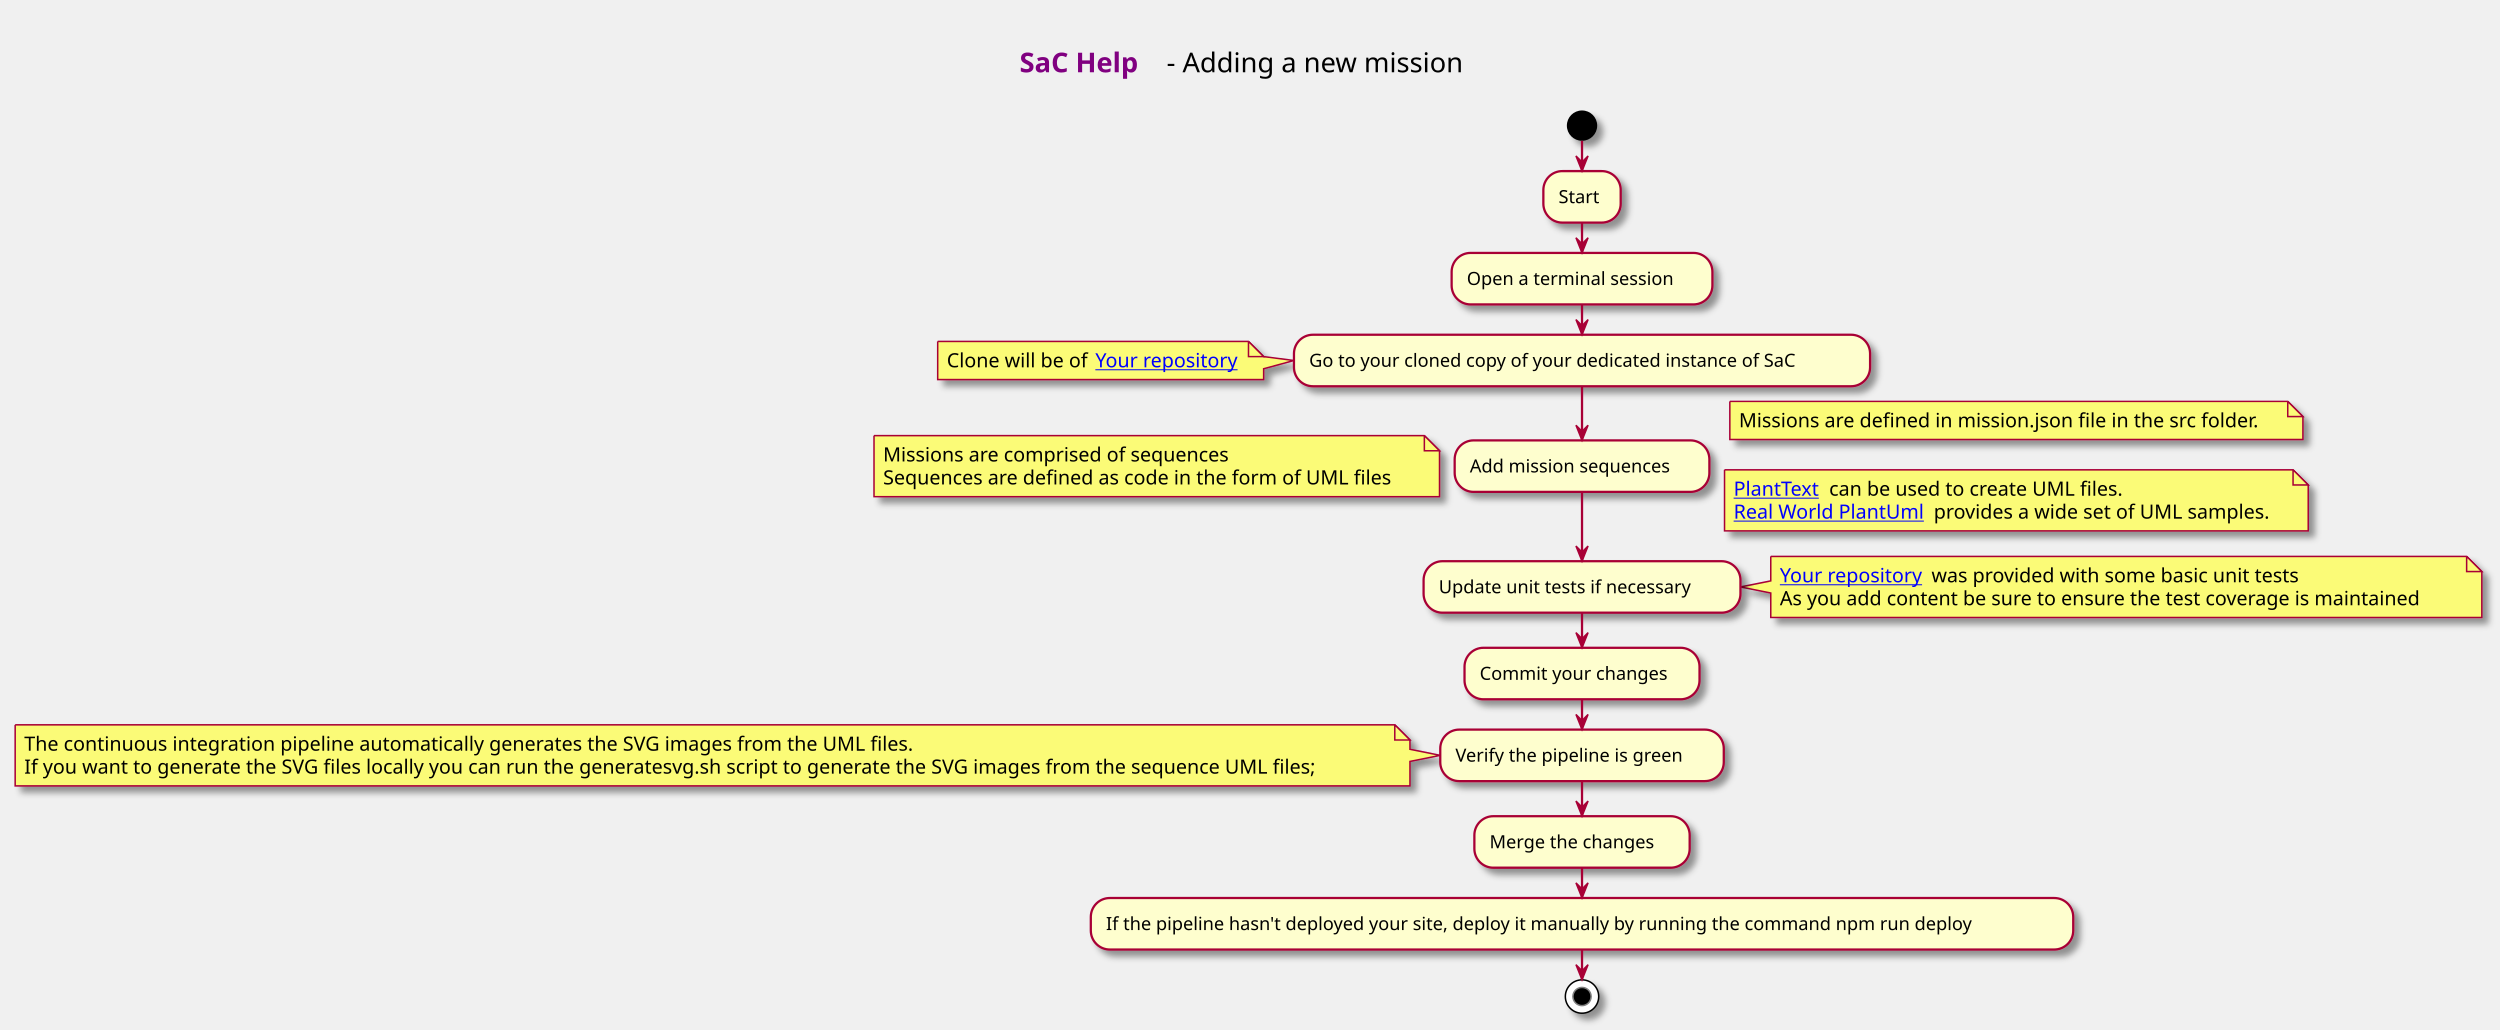
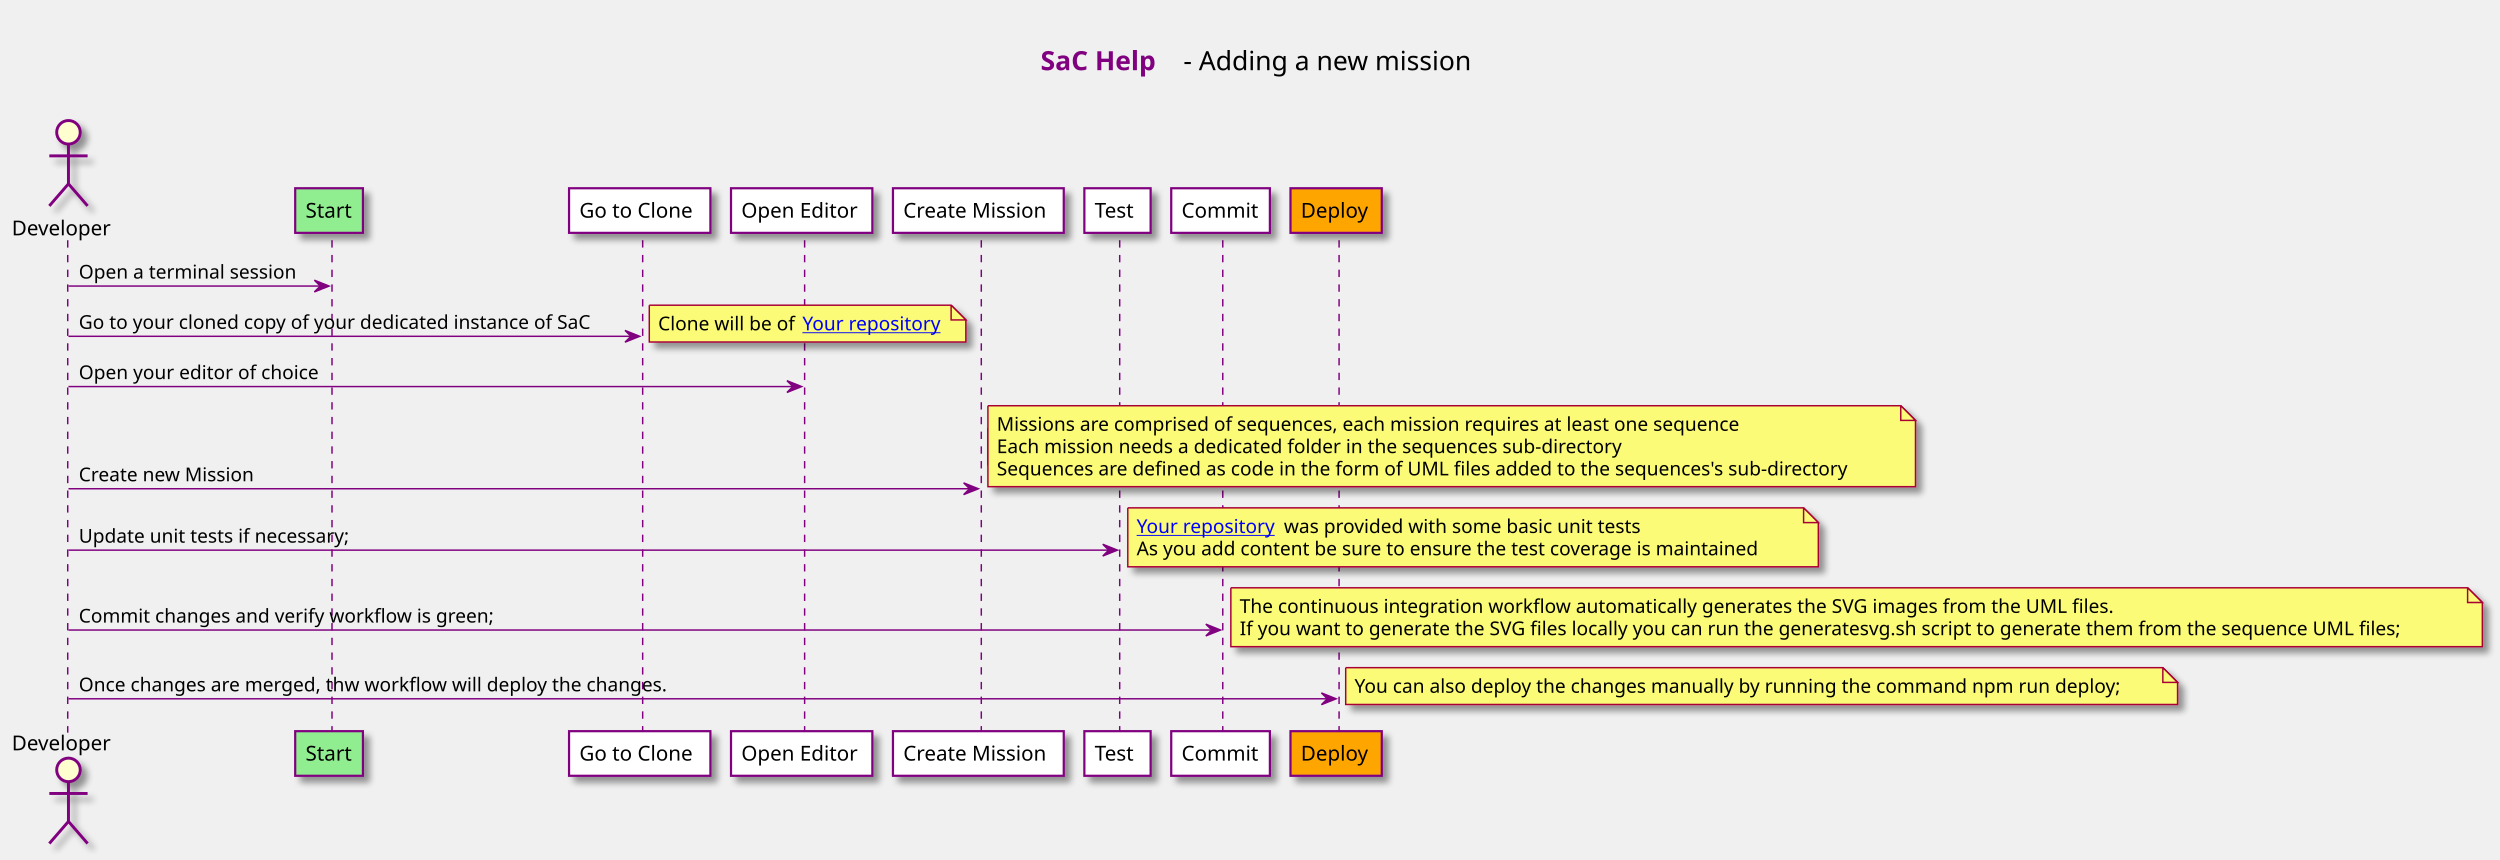
- <svg xmlns="http://www.w3.org/2000/svg" xmlns:xlink="http://www.w3.org/1999/xlink" contentScriptType="application/ecmascript" contentStyleType="text/css" height="679px" preserveAspectRatio="none" style="width:1649px;height:679px;" version="1.1" viewBox="0 0 1649 679" width="1649px" zoomAndPan="magnify">
+ <svg xmlns="http://www.w3.org/2000/svg" xmlns:xlink="http://www.w3.org/1999/xlink" contentScriptType="application/ecmascript" contentStyleType="text/css" height="584px" preserveAspectRatio="none" style="width:1698px;height:584px;" version="1.1" viewBox="0 0 1698 584" width="1698px" zoomAndPan="magnify">
  <defs>
-     <filter height="300%" id="f1kx22qoq9hqbr" width="300%" x="-1" y="-1">
+     <filter height="300%" id="f1ebj6ze0dr60r" width="300%" x="-1" y="-1">
      <feGaussianBlur result="blurOut" stdDeviation="2.0" />
      <feColorMatrix in="blurOut" result="blurOut2" type="matrix" values="0 0 0 0 0 0 0 0 0 0 0 0 0 0 0 0 0 0 .4 0" />
      <feOffset dx="4.0" dy="4.0" in="blurOut2" result="blurOut3" />
      <feBlend in="SourceGraphic" in2="blurOut3" mode="normal" />
    </filter>
  </defs>
  <g>
-     <text fill="#000000" font-family="sans-serif" font-size="18" lengthAdjust="spacingAndGlyphs" textLength="0" x="826.5" y="26.708" />
-     <text fill="#800080" font-family="sans-serif" font-size="18" font-weight="bold" lengthAdjust="spacingAndGlyphs" textLength="91" x="672.5" y="47.661">SaC Help</text>
-     <text fill="#000000" font-family="sans-serif" font-size="18" lengthAdjust="spacingAndGlyphs" textLength="205" x="769.5" y="47.661">- Adding a new mission</text>
-     <text fill="#000000" font-family="sans-serif" font-size="18" lengthAdjust="spacingAndGlyphs" textLength="0" x="826.5" y="68.614" />
-     <ellipse cx="1043.5" cy="82.859" fill="#000000" filter="url(#f1kx22qoq9hqbr)" rx="10" ry="10" style="stroke: none; stroke-width: 1.0;" />
-     <rect fill="#FEFECE" filter="url(#f1kx22qoq9hqbr)" height="33.969" rx="12.5" ry="12.5" style="stroke: #A80036; stroke-width: 1.5;" width="51" x="1018" y="112.859" />
-     <text fill="#000000" font-family="sans-serif" font-size="12" lengthAdjust="spacingAndGlyphs" textLength="31" x="1028" y="133.998">Start</text>
-     <rect fill="#FEFECE" filter="url(#f1kx22qoq9hqbr)" height="33.969" rx="12.5" ry="12.5" style="stroke: #A80036; stroke-width: 1.5;" width="172" x="957.5" y="166.828" />
-     <text fill="#000000" font-family="sans-serif" font-size="12" lengthAdjust="spacingAndGlyphs" textLength="152" x="967.5" y="187.967">Open a terminal session</text>
-     <path d="M618.5,225.215 L618.5,250.348 A0,0 0 0 0 618.5,250.348 L833.5,250.348 A0,0 0 0 0 833.5,250.348 L833.5,243.215 L853.5,237.781 L833.5,235.215 L833.5,235.215 L823.5,225.215 L618.5,225.215 A0,0 0 0 0 618.5,225.215 " fill="#FBFB77" filter="url(#f1kx22qoq9hqbr)" style="stroke: #A80036; stroke-width: 1.0;" />
-     <path d="M823.5,225.215 L823.5,235.215 L833.5,235.215 L823.5,225.215 " fill="#FBFB77" style="stroke: #A80036; stroke-width: 1.0;" />
-     <text fill="#000000" font-family="sans-serif" font-size="13" lengthAdjust="spacingAndGlyphs" textLength="94" x="624.5" y="242.282">Clone will be of</text>
+     <text fill="#000000" font-family="sans-serif" font-size="18" lengthAdjust="spacingAndGlyphs" textLength="0" x="860.75" y="26.708" />
+     <text fill="#800080" font-family="sans-serif" font-size="18" font-weight="bold" lengthAdjust="spacingAndGlyphs" textLength="91" x="706.75" y="47.661">SaC Help</text>
+     <text fill="#000000" font-family="sans-serif" font-size="18" lengthAdjust="spacingAndGlyphs" textLength="205" x="803.75" y="47.661">- Adding a new mission</text>
+     <text fill="#000000" font-family="sans-serif" font-size="18" lengthAdjust="spacingAndGlyphs" textLength="0" x="860.75" y="68.614" />
+     <line style="stroke: #800080; stroke-width: 1.0; stroke-dasharray: 5.0,5.0;" x1="46" x2="46" y1="163.156" y2="497.617" />
+     <line style="stroke: #800080; stroke-width: 1.0; stroke-dasharray: 5.0,5.0;" x1="225.5" x2="225.5" y1="163.156" y2="497.617" />
+     <line style="stroke: #800080; stroke-width: 1.0; stroke-dasharray: 5.0,5.0;" x1="436.5" x2="436.5" y1="163.156" y2="497.617" />
+     <line style="stroke: #800080; stroke-width: 1.0; stroke-dasharray: 5.0,5.0;" x1="546.5" x2="546.5" y1="163.156" y2="497.617" />
+     <line style="stroke: #800080; stroke-width: 1.0; stroke-dasharray: 5.0,5.0;" x1="666.5" x2="666.5" y1="163.156" y2="497.617" />
+     <line style="stroke: #800080; stroke-width: 1.0; stroke-dasharray: 5.0,5.0;" x1="760.5" x2="760.5" y1="163.156" y2="497.617" />
+     <line style="stroke: #800080; stroke-width: 1.0; stroke-dasharray: 5.0,5.0;" x1="830.5" x2="830.5" y1="163.156" y2="497.617" />
+     <line style="stroke: #800080; stroke-width: 1.0; stroke-dasharray: 5.0,5.0;" x1="909.5" x2="909.5" y1="163.156" y2="497.617" />
+     <text fill="#000000" font-family="sans-serif" font-size="14" lengthAdjust="spacingAndGlyphs" textLength="71" x="8" y="159.855">Developer</text>
+     <ellipse cx="46.5" cy="89.859" fill="#FEFECE" filter="url(#f1ebj6ze0dr60r)" rx="8" ry="8" style="stroke: #800080; stroke-width: 2.0;" />
+     <path d="M46.5,97.859 L46.5,124.859 M33.5,105.859 L59.5,105.859 M46.5,124.859 L33.5,139.859 M46.5,124.859 L59.5,139.859 " fill="none" filter="url(#f1ebj6ze0dr60r)" style="stroke: #800080; stroke-width: 2.0;" />
+     <text fill="#000000" font-family="sans-serif" font-size="14" lengthAdjust="spacingAndGlyphs" textLength="71" x="8" y="509.612">Developer</text>
+     <ellipse cx="46.5" cy="522.914" fill="#FEFECE" filter="url(#f1ebj6ze0dr60r)" rx="8" ry="8" style="stroke: #800080; stroke-width: 2.0;" />
+     <path d="M46.5,530.914 L46.5,557.914 M33.5,538.914 L59.5,538.914 M46.5,557.914 L33.5,572.914 M46.5,557.914 L59.5,572.914 " fill="none" filter="url(#f1ebj6ze0dr60r)" style="stroke: #800080; stroke-width: 2.0;" />
+     <rect fill="#90EE90" filter="url(#f1ebj6ze0dr60r)" height="30.297" style="stroke: #800080; stroke-width: 1.5;" width="46" x="200.5" y="127.859" />
+     <text fill="#000000" font-family="sans-serif" font-size="14" lengthAdjust="spacingAndGlyphs" textLength="32" x="207.5" y="147.855">Start</text>
+     <rect fill="#90EE90" filter="url(#f1ebj6ze0dr60r)" height="30.297" style="stroke: #800080; stroke-width: 1.5;" width="46" x="200.5" y="496.617" />
+     <text fill="#000000" font-family="sans-serif" font-size="14" lengthAdjust="spacingAndGlyphs" textLength="32" x="207.5" y="516.612">Start</text>
+     <rect fill="#FFFFFF" filter="url(#f1ebj6ze0dr60r)" height="30.297" style="stroke: #800080; stroke-width: 1.5;" width="96" x="386.5" y="127.859" />
+     <text fill="#000000" font-family="sans-serif" font-size="14" lengthAdjust="spacingAndGlyphs" textLength="82" x="393.5" y="147.855">Go to Clone</text>
+     <rect fill="#FFFFFF" filter="url(#f1ebj6ze0dr60r)" height="30.297" style="stroke: #800080; stroke-width: 1.5;" width="96" x="386.5" y="496.617" />
+     <text fill="#000000" font-family="sans-serif" font-size="14" lengthAdjust="spacingAndGlyphs" textLength="82" x="393.5" y="516.612">Go to Clone</text>
+     <rect fill="#FFFFFF" filter="url(#f1ebj6ze0dr60r)" height="30.297" style="stroke: #800080; stroke-width: 1.5;" width="96" x="496.5" y="127.859" />
+     <text fill="#000000" font-family="sans-serif" font-size="14" lengthAdjust="spacingAndGlyphs" textLength="82" x="503.5" y="147.855">Open Editor</text>
+     <rect fill="#FFFFFF" filter="url(#f1ebj6ze0dr60r)" height="30.297" style="stroke: #800080; stroke-width: 1.5;" width="96" x="496.5" y="496.617" />
+     <text fill="#000000" font-family="sans-serif" font-size="14" lengthAdjust="spacingAndGlyphs" textLength="82" x="503.5" y="516.612">Open Editor</text>
+     <rect fill="#FFFFFF" filter="url(#f1ebj6ze0dr60r)" height="30.297" style="stroke: #800080; stroke-width: 1.5;" width="116" x="606.5" y="127.859" />
+     <text fill="#000000" font-family="sans-serif" font-size="14" lengthAdjust="spacingAndGlyphs" textLength="102" x="613.5" y="147.855">Create Mission</text>
+     <rect fill="#FFFFFF" filter="url(#f1ebj6ze0dr60r)" height="30.297" style="stroke: #800080; stroke-width: 1.5;" width="116" x="606.5" y="496.617" />
+     <text fill="#000000" font-family="sans-serif" font-size="14" lengthAdjust="spacingAndGlyphs" textLength="102" x="613.5" y="516.612">Create Mission</text>
+     <rect fill="#FFFFFF" filter="url(#f1ebj6ze0dr60r)" height="30.297" style="stroke: #800080; stroke-width: 1.5;" width="45" x="736.5" y="127.859" />
+     <text fill="#000000" font-family="sans-serif" font-size="14" lengthAdjust="spacingAndGlyphs" textLength="31" x="743.5" y="147.855">Test</text>
+     <rect fill="#FFFFFF" filter="url(#f1ebj6ze0dr60r)" height="30.297" style="stroke: #800080; stroke-width: 1.5;" width="45" x="736.5" y="496.617" />
+     <text fill="#000000" font-family="sans-serif" font-size="14" lengthAdjust="spacingAndGlyphs" textLength="31" x="743.5" y="516.612">Test</text>
+     <rect fill="#FFFFFF" filter="url(#f1ebj6ze0dr60r)" height="30.297" style="stroke: #800080; stroke-width: 1.5;" width="67" x="795.5" y="127.859" />
+     <text fill="#000000" font-family="sans-serif" font-size="14" lengthAdjust="spacingAndGlyphs" textLength="53" x="802.5" y="147.855">Commit</text>
+     <rect fill="#FFFFFF" filter="url(#f1ebj6ze0dr60r)" height="30.297" style="stroke: #800080; stroke-width: 1.5;" width="67" x="795.5" y="496.617" />
+     <text fill="#000000" font-family="sans-serif" font-size="14" lengthAdjust="spacingAndGlyphs" textLength="53" x="802.5" y="516.612">Commit</text>
+     <rect fill="#FFA500" filter="url(#f1ebj6ze0dr60r)" height="30.297" style="stroke: #800080; stroke-width: 1.5;" width="62" x="876.5" y="127.859" />
+     <text fill="#000000" font-family="sans-serif" font-size="14" lengthAdjust="spacingAndGlyphs" textLength="48" x="883.5" y="147.855">Deploy</text>
+     <rect fill="#FFA500" filter="url(#f1ebj6ze0dr60r)" height="30.297" style="stroke: #800080; stroke-width: 1.5;" width="62" x="876.5" y="496.617" />
+     <text fill="#000000" font-family="sans-serif" font-size="14" lengthAdjust="spacingAndGlyphs" textLength="48" x="883.5" y="516.612">Deploy</text>
+     <polygon fill="#800080" points="213.5,190.289,223.5,194.289,213.5,198.289,217.5,194.289" style="stroke: #800080; stroke-width: 1.0;" />
+     <line style="stroke: #800080; stroke-width: 1.0;" x1="46.5" x2="219.5" y1="194.289" y2="194.289" />
+     <text fill="#000000" font-family="sans-serif" font-size="13" lengthAdjust="spacingAndGlyphs" textLength="155" x="53.5" y="189.223">Open a terminal session</text>
+     <polygon fill="#800080" points="424.5,224.422,434.5,228.422,424.5,232.422,428.5,228.422" style="stroke: #800080; stroke-width: 1.0;" />
+     <line style="stroke: #800080; stroke-width: 1.0;" x1="46.5" x2="430.5" y1="228.422" y2="228.422" />
+     <text fill="#000000" font-family="sans-serif" font-size="13" lengthAdjust="spacingAndGlyphs" textLength="366" x="53.5" y="223.356">Go to your cloned copy of your dedicated instance of SaC</text>
+     <path d="M441,207.289 L441,232.289 L656,232.289 L656,217.289 L646,207.289 L441,207.289 " fill="#FBFB77" filter="url(#f1ebj6ze0dr60r)" style="stroke: #A80036; stroke-width: 1.0;" />
+     <path d="M646,207.289 L646,217.289 L656,217.289 L646,207.289 " fill="#FBFB77" style="stroke: #A80036; stroke-width: 1.0;" />
+     <text fill="#000000" font-family="sans-serif" font-size="13" lengthAdjust="spacingAndGlyphs" textLength="94" x="447" y="224.356">Clone will be of</text>
    <a href="https://github.com/your_organization/your_repository" target="_top" title="Right click to open in a new window or a new tab" xlink:actuate="onRequest" xlink:href="https://github.com/your_organization/your_repository" xlink:show="new" xlink:title="Right click to open in a new window or a new tab" xlink:type="simple">
-       <text fill="#0000FF" font-family="sans-serif" font-size="13" lengthAdjust="spacingAndGlyphs" text-decoration="underline" textLength="96" x="722.5" y="242.282">Your repository</text>
+       <text fill="#0000FF" font-family="sans-serif" font-size="13" lengthAdjust="spacingAndGlyphs" text-decoration="underline" textLength="96" x="545" y="224.356">Your repository</text>
    </a>
-     <rect fill="#FEFECE" filter="url(#f1kx22qoq9hqbr)" height="33.969" rx="12.5" ry="12.5" style="stroke: #A80036; stroke-width: 1.5;" width="380" x="853.5" y="220.797" />
-     <text fill="#000000" font-family="sans-serif" font-size="12" lengthAdjust="spacingAndGlyphs" textLength="360" x="863.5" y="241.935">Go to your cloned copy of your dedicated instance of SaC</text>
-     <path d="M576.5,287.332 L576.5,327.598 L949.5,327.598 L949.5,297.332 L939.5,287.332 L576.5,287.332 " fill="#FBFB77" filter="url(#f1kx22qoq9hqbr)" style="stroke: #A80036; stroke-width: 1.0;" />
-     <path d="M939.5,287.332 L939.5,297.332 L949.5,297.332 L939.5,287.332 " fill="#FBFB77" style="stroke: #A80036; stroke-width: 1.0;" />
-     <text fill="#000000" font-family="sans-serif" font-size="13" lengthAdjust="spacingAndGlyphs" textLength="239" x="582.5" y="304.399">Missions are comprised of sequences</text>
-     <text fill="#000000" font-family="sans-serif" font-size="13" lengthAdjust="spacingAndGlyphs" textLength="352" x="582.5" y="319.532">Sequences are defined as code in the form of UML files</text>
-     <path d="M1141,264.766 L1141,289.898 L1519,289.898 L1519,274.766 L1509,264.766 L1141,264.766 " fill="#FBFB77" filter="url(#f1kx22qoq9hqbr)" style="stroke: #A80036; stroke-width: 1.0;" />
-     <path d="M1509,264.766 L1509,274.766 L1519,274.766 L1509,264.766 " fill="#FBFB77" style="stroke: #A80036; stroke-width: 1.0;" />
-     <text fill="#000000" font-family="sans-serif" font-size="13" lengthAdjust="spacingAndGlyphs" textLength="357" x="1147" y="281.832">Missions are defined in mission.json file in the src folder.</text>
-     <path d="M1137.5,309.898 L1137.5,350.164 L1522.5,350.164 L1522.5,319.898 L1512.5,309.898 L1137.5,309.898 " fill="#FBFB77" filter="url(#f1kx22qoq9hqbr)" style="stroke: #A80036; stroke-width: 1.0;" />
-     <path d="M1512.5,309.898 L1512.5,319.898 L1522.5,319.898 L1512.5,309.898 " fill="#FBFB77" style="stroke: #A80036; stroke-width: 1.0;" />
-     <a href="https://www.planttext.com/" target="_top" title="Right click to open PlantText in a new window or a new tab" xlink:actuate="onRequest" xlink:href="https://www.planttext.com/" xlink:show="new" xlink:title="Right click to open PlantText in a new window or a new tab" xlink:type="simple">
-       <text fill="#0000FF" font-family="sans-serif" font-size="13" lengthAdjust="spacingAndGlyphs" text-decoration="underline" textLength="59" x="1143.5" y="326.965">PlantText</text>
+     <polygon fill="#800080" points="534.5,258.555,544.5,262.555,534.5,266.555,538.5,262.555" style="stroke: #800080; stroke-width: 1.0;" />
+     <line style="stroke: #800080; stroke-width: 1.0;" x1="46.5" x2="540.5" y1="262.555" y2="262.555" />
+     <text fill="#000000" font-family="sans-serif" font-size="13" lengthAdjust="spacingAndGlyphs" textLength="168" x="53.5" y="257.489">Open your editor of choice</text>
+     <polygon fill="#800080" points="654.5,327.953,664.5,331.953,654.5,335.953,658.5,331.953" style="stroke: #800080; stroke-width: 1.0;" />
+     <line style="stroke: #800080; stroke-width: 1.0;" x1="46.5" x2="660.5" y1="331.953" y2="331.953" />
+     <text fill="#000000" font-family="sans-serif" font-size="13" lengthAdjust="spacingAndGlyphs" textLength="123" x="53.5" y="326.887">Create new Mission</text>
+     <path d="M671,290.688 L671,315.688 L1049,315.688 L1049,300.688 L1039,290.688 L671,290.688 " fill="#FBFB77" filter="url(#f1ebj6ze0dr60r)" style="stroke: #A80036; stroke-width: 1.0;" />
+     <path d="M1039,290.688 L1039,300.688 L1049,300.688 L1039,290.688 " fill="#FBFB77" style="stroke: #A80036; stroke-width: 1.0;" />
+     <text fill="#000000" font-family="sans-serif" font-size="13" lengthAdjust="spacingAndGlyphs" textLength="357" x="677" y="307.754">Missions are defined in mission.json file in the src folder.</text>
+     <path d="M671,275.555 L671,330.555 L1301,330.555 L1301,285.555 L1291,275.555 L671,275.555 " fill="#FBFB77" filter="url(#f1ebj6ze0dr60r)" style="stroke: #A80036; stroke-width: 1.0;" />
+     <path d="M1291,275.555 L1291,285.555 L1301,285.555 L1291,275.555 " fill="#FBFB77" style="stroke: #A80036; stroke-width: 1.0;" />
+     <text fill="#000000" font-family="sans-serif" font-size="13" lengthAdjust="spacingAndGlyphs" textLength="533" x="677" y="292.622">Missions are comprised of sequences, each mission requires at least one sequence</text>
+     <text fill="#000000" font-family="sans-serif" font-size="13" lengthAdjust="spacingAndGlyphs" textLength="447" x="677" y="307.754">Each mission needs a dedicated folder in the sequences sub-directory</text>
+     <text fill="#000000" font-family="sans-serif" font-size="13" lengthAdjust="spacingAndGlyphs" textLength="609" x="677" y="322.887">Sequences are defined as code in the form of UML files added to the sequences's sub-directory</text>
+     <polygon fill="#800080" points="749,369.652,759,373.652,749,377.652,753,373.652" style="stroke: #800080; stroke-width: 1.0;" />
+     <line style="stroke: #800080; stroke-width: 1.0;" x1="46.5" x2="755" y1="373.652" y2="373.652" />
+     <text fill="#000000" font-family="sans-serif" font-size="13" lengthAdjust="spacingAndGlyphs" textLength="195" x="53.5" y="368.586">Update unit tests if necessary;</text>
+     <path d="M766,344.953 L766,384.953 L1235,384.953 L1235,354.953 L1225,344.953 L766,344.953 " fill="#FBFB77" filter="url(#f1ebj6ze0dr60r)" style="stroke: #A80036; stroke-width: 1.0;" />
+     <path d="M1225,344.953 L1225,354.953 L1235,354.953 L1225,344.953 " fill="#FBFB77" style="stroke: #A80036; stroke-width: 1.0;" />
+     <a href="https://github.com/your_organization/your_repository" target="_top" title="Right click to open in a new window or a new tab" xlink:actuate="onRequest" xlink:href="https://github.com/your_organization/your_repository" xlink:show="new" xlink:title="Right click to open in a new window or a new tab" xlink:type="simple">
+       <text fill="#0000FF" font-family="sans-serif" font-size="13" lengthAdjust="spacingAndGlyphs" text-decoration="underline" textLength="96" x="772" y="362.02">Your repository</text>
    </a>
-     <text fill="#000000" font-family="sans-serif" font-size="13" lengthAdjust="spacingAndGlyphs" textLength="205" x="1206.5" y="326.965">can be used to create UML files.</text>
-     <a href="https://real-world-plantuml.com" target="_top" title="Right click to open Real World PlantUml in a new window or a new tab" xlink:actuate="onRequest" xlink:href="https://real-world-plantuml.com" xlink:show="new" xlink:title="Right click to open Real World PlantUml in a new window or a new tab" xlink:type="simple">
-       <text fill="#0000FF" font-family="sans-serif" font-size="13" lengthAdjust="spacingAndGlyphs" text-decoration="underline" textLength="128" x="1143.5" y="342.098">Real World PlantUml</text>
-     </a>
-     <text fill="#000000" font-family="sans-serif" font-size="13" lengthAdjust="spacingAndGlyphs" textLength="232" x="1275.5" y="342.098">provides a wide set of UML samples.</text>
-     <rect fill="#FEFECE" filter="url(#f1kx22qoq9hqbr)" height="33.969" rx="12.5" ry="12.5" style="stroke: #A80036; stroke-width: 1.5;" width="168" x="959.5" y="290.481" />
-     <text fill="#000000" font-family="sans-serif" font-size="12" lengthAdjust="spacingAndGlyphs" textLength="148" x="969.5" y="311.619">Add mission sequences</text>
-     <path d="M1168,367.016 L1168,383.148 L1148,387.148 L1168,391.148 L1168,407.281 A0,0 0 0 0 1168,407.281 L1637,407.281 A0,0 0 0 0 1637,407.281 L1637,377.016 L1627,367.016 L1168,367.016 A0,0 0 0 0 1168,367.016 " fill="#FBFB77" filter="url(#f1kx22qoq9hqbr)" style="stroke: #A80036; stroke-width: 1.0;" />
-     <path d="M1627,367.016 L1627,377.016 L1637,377.016 L1627,367.016 " fill="#FBFB77" style="stroke: #A80036; stroke-width: 1.0;" />
-     <a href="https://github.com/your_organization/your_repository" target="_top" title="Right click to open in a new window or a new tab" xlink:actuate="onRequest" xlink:href="https://github.com/your_organization/your_repository" xlink:show="new" xlink:title="Right click to open in a new window or a new tab" xlink:type="simple">
-       <text fill="#0000FF" font-family="sans-serif" font-size="13" lengthAdjust="spacingAndGlyphs" text-decoration="underline" textLength="96" x="1174" y="384.082">Your repository</text>
-     </a>
-     <text fill="#000000" font-family="sans-serif" font-size="13" lengthAdjust="spacingAndGlyphs" textLength="253" x="1274" y="384.082">was provided with some basic unit tests</text>
-     <text fill="#000000" font-family="sans-serif" font-size="13" lengthAdjust="spacingAndGlyphs" textLength="448" x="1174" y="399.215">As you add content be sure to ensure the test coverage is maintained</text>
-     <rect fill="#FEFECE" filter="url(#f1kx22qoq9hqbr)" height="33.969" rx="12.5" ry="12.5" style="stroke: #A80036; stroke-width: 1.5;" width="209" x="939" y="370.164" />
-     <text fill="#000000" font-family="sans-serif" font-size="12" lengthAdjust="spacingAndGlyphs" textLength="189" x="949" y="391.303">Update unit tests if necessary</text>
-     <rect fill="#FEFECE" filter="url(#f1kx22qoq9hqbr)" height="33.969" rx="12.5" ry="12.5" style="stroke: #A80036; stroke-width: 1.5;" width="155" x="966" y="427.281" />
-     <text fill="#000000" font-family="sans-serif" font-size="12" lengthAdjust="spacingAndGlyphs" textLength="135" x="976" y="448.42">Commit your changes</text>
-     <path d="M10,478.102 L10,518.367 A0,0 0 0 0 10,518.367 L930,518.367 A0,0 0 0 0 930,518.367 L930,502.234 L950,498.234 L930,494.234 L930,488.102 L920,478.102 L10,478.102 A0,0 0 0 0 10,478.102 " fill="#FBFB77" filter="url(#f1kx22qoq9hqbr)" style="stroke: #A80036; stroke-width: 1.0;" />
-     <path d="M920,478.102 L920,488.102 L930,488.102 L920,478.102 " fill="#FBFB77" style="stroke: #A80036; stroke-width: 1.0;" />
-     <text fill="#000000" font-family="sans-serif" font-size="13" lengthAdjust="spacingAndGlyphs" textLength="614" x="16" y="495.168">The continuous integration pipeline automatically generates the SVG images from the UML files.</text>
-     <text fill="#000000" font-family="sans-serif" font-size="13" lengthAdjust="spacingAndGlyphs" textLength="899" x="16" y="510.301">If you want to generate the SVG files locally you can run the generatesvg.sh script to generate the SVG images from the sequence UML files;</text>
-     <rect fill="#FEFECE" filter="url(#f1kx22qoq9hqbr)" height="33.969" rx="12.5" ry="12.5" style="stroke: #A80036; stroke-width: 1.5;" width="187" x="950" y="481.25" />
-     <text fill="#000000" font-family="sans-serif" font-size="12" lengthAdjust="spacingAndGlyphs" textLength="167" x="960" y="502.389">Verify the pipeline is green</text>
-     <rect fill="#FEFECE" filter="url(#f1kx22qoq9hqbr)" height="33.969" rx="12.5" ry="12.5" style="stroke: #A80036; stroke-width: 1.5;" width="142" x="972.5" y="538.367" />
-     <text fill="#000000" font-family="sans-serif" font-size="12" lengthAdjust="spacingAndGlyphs" textLength="122" x="982.5" y="559.506">Merge the changes</text>
-     <rect fill="#FEFECE" filter="url(#f1kx22qoq9hqbr)" height="33.969" rx="12.5" ry="12.5" style="stroke: #A80036; stroke-width: 1.5;" width="648" x="719.5" y="592.336" />
-     <text fill="#000000" font-family="sans-serif" font-size="12" lengthAdjust="spacingAndGlyphs" textLength="628" x="729.5" y="613.475">If the pipeline hasn't deployed your site, deploy it manually by running the command npm run deploy</text>
-     <ellipse cx="1043.5" cy="657.305" fill="#FFFFFF" filter="url(#f1kx22qoq9hqbr)" rx="11" ry="11" style="stroke: #000000; stroke-width: 1.0;" />
-     <ellipse cx="1043.5" cy="657.305" fill="#000000" rx="6" ry="6" style="stroke: #7F7F7F; stroke-width: 1.0;" />
-     <line style="stroke: #A80036; stroke-width: 1.5;" x1="1043.5" x2="1043.5" y1="92.859" y2="112.859" />
-     <polygon fill="#A80036" points="1039.5,102.859,1043.5,112.859,1047.5,102.859,1043.5,106.859" style="stroke: #A80036; stroke-width: 1.0;" />
-     <line style="stroke: #A80036; stroke-width: 1.5;" x1="1043.5" x2="1043.5" y1="146.828" y2="166.828" />
-     <polygon fill="#A80036" points="1039.5,156.828,1043.5,166.828,1047.5,156.828,1043.5,160.828" style="stroke: #A80036; stroke-width: 1.0;" />
-     <line style="stroke: #A80036; stroke-width: 1.5;" x1="1043.5" x2="1043.5" y1="200.797" y2="220.797" />
-     <polygon fill="#A80036" points="1039.5,210.797,1043.5,220.797,1047.5,210.797,1043.5,214.797" style="stroke: #A80036; stroke-width: 1.0;" />
-     <line style="stroke: #A80036; stroke-width: 1.5;" x1="1043.5" x2="1043.5" y1="254.766" y2="290.481" />
-     <polygon fill="#A80036" points="1039.5,280.481,1043.5,290.481,1047.5,280.481,1043.5,284.481" style="stroke: #A80036; stroke-width: 1.0;" />
-     <line style="stroke: #A80036; stroke-width: 1.5;" x1="1043.5" x2="1043.5" y1="324.449" y2="370.164" />
-     <polygon fill="#A80036" points="1039.5,360.164,1043.5,370.164,1047.5,360.164,1043.5,364.164" style="stroke: #A80036; stroke-width: 1.0;" />
-     <line style="stroke: #A80036; stroke-width: 1.5;" x1="1043.5" x2="1043.5" y1="404.133" y2="427.281" />
-     <polygon fill="#A80036" points="1039.5,417.281,1043.5,427.281,1047.5,417.281,1043.5,421.281" style="stroke: #A80036; stroke-width: 1.0;" />
-     <line style="stroke: #A80036; stroke-width: 1.5;" x1="1043.5" x2="1043.5" y1="461.25" y2="481.25" />
-     <polygon fill="#A80036" points="1039.5,471.25,1043.5,481.25,1047.5,471.25,1043.5,475.25" style="stroke: #A80036; stroke-width: 1.0;" />
-     <line style="stroke: #A80036; stroke-width: 1.5;" x1="1043.5" x2="1043.5" y1="515.219" y2="538.367" />
-     <polygon fill="#A80036" points="1039.5,528.367,1043.5,538.367,1047.5,528.367,1043.5,532.367" style="stroke: #A80036; stroke-width: 1.0;" />
-     <line style="stroke: #A80036; stroke-width: 1.5;" x1="1043.5" x2="1043.5" y1="572.336" y2="592.336" />
-     <polygon fill="#A80036" points="1039.5,582.336,1043.5,592.336,1047.5,582.336,1043.5,586.336" style="stroke: #A80036; stroke-width: 1.0;" />
-     <line style="stroke: #A80036; stroke-width: 1.5;" x1="1043.5" x2="1043.5" y1="626.305" y2="646.305" />
-     <polygon fill="#A80036" points="1039.5,636.305,1043.5,646.305,1047.5,636.305,1043.5,640.305" style="stroke: #A80036; stroke-width: 1.0;" />
+     <text fill="#000000" font-family="sans-serif" font-size="13" lengthAdjust="spacingAndGlyphs" textLength="253" x="872" y="362.02">was provided with some basic unit tests</text>
+     <text fill="#000000" font-family="sans-serif" font-size="13" lengthAdjust="spacingAndGlyphs" textLength="448" x="772" y="377.153">As you add content be sure to ensure the test coverage is maintained</text>
+     <polygon fill="#800080" points="819,423.918,829,427.918,819,431.918,823,427.918" style="stroke: #800080; stroke-width: 1.0;" />
+     <line style="stroke: #800080; stroke-width: 1.0;" x1="46.5" x2="825" y1="427.918" y2="427.918" />
+     <text fill="#000000" font-family="sans-serif" font-size="13" lengthAdjust="spacingAndGlyphs" textLength="291" x="53.5" y="422.852">Commit changes and verify workflow is green;</text>
+     <path d="M836,399.219 L836,439.219 L1686,439.219 L1686,409.219 L1676,399.219 L836,399.219 " fill="#FBFB77" filter="url(#f1ebj6ze0dr60r)" style="stroke: #A80036; stroke-width: 1.0;" />
+     <path d="M1676,399.219 L1676,409.219 L1686,409.219 L1676,399.219 " fill="#FBFB77" style="stroke: #A80036; stroke-width: 1.0;" />
+     <text fill="#000000" font-family="sans-serif" font-size="13" lengthAdjust="spacingAndGlyphs" textLength="618" x="842" y="416.286">The continuous integration workflow automatically generates the SVG images from the UML files.</text>
+     <text fill="#000000" font-family="sans-serif" font-size="13" lengthAdjust="spacingAndGlyphs" textLength="829" x="842" y="431.418">If you want to generate the SVG files locally you can run the generatesvg.sh script to generate them from the sequence UML files;</text>
+     <polygon fill="#800080" points="897.5,470.617,907.5,474.617,897.5,478.617,901.5,474.617" style="stroke: #800080; stroke-width: 1.0;" />
+     <line style="stroke: #800080; stroke-width: 1.0;" x1="46.5" x2="903.5" y1="474.617" y2="474.617" />
+     <text fill="#000000" font-family="sans-serif" font-size="13" lengthAdjust="spacingAndGlyphs" textLength="412" x="53.5" y="469.551">Once changes are merged, thw workflow will deploy the changes.</text>
+     <path d="M914,453.484 L914,478.484 L1479,478.484 L1479,463.484 L1469,453.484 L914,453.484 " fill="#FBFB77" filter="url(#f1ebj6ze0dr60r)" style="stroke: #A80036; stroke-width: 1.0;" />
+     <path d="M1469,453.484 L1469,463.484 L1479,463.484 L1469,453.484 " fill="#FBFB77" style="stroke: #A80036; stroke-width: 1.0;" />
+     <text fill="#000000" font-family="sans-serif" font-size="13" lengthAdjust="spacingAndGlyphs" textLength="544" x="920" y="470.551">You can also deploy the changes manually by running the command npm run deploy;</text>
  </g>
</svg>
